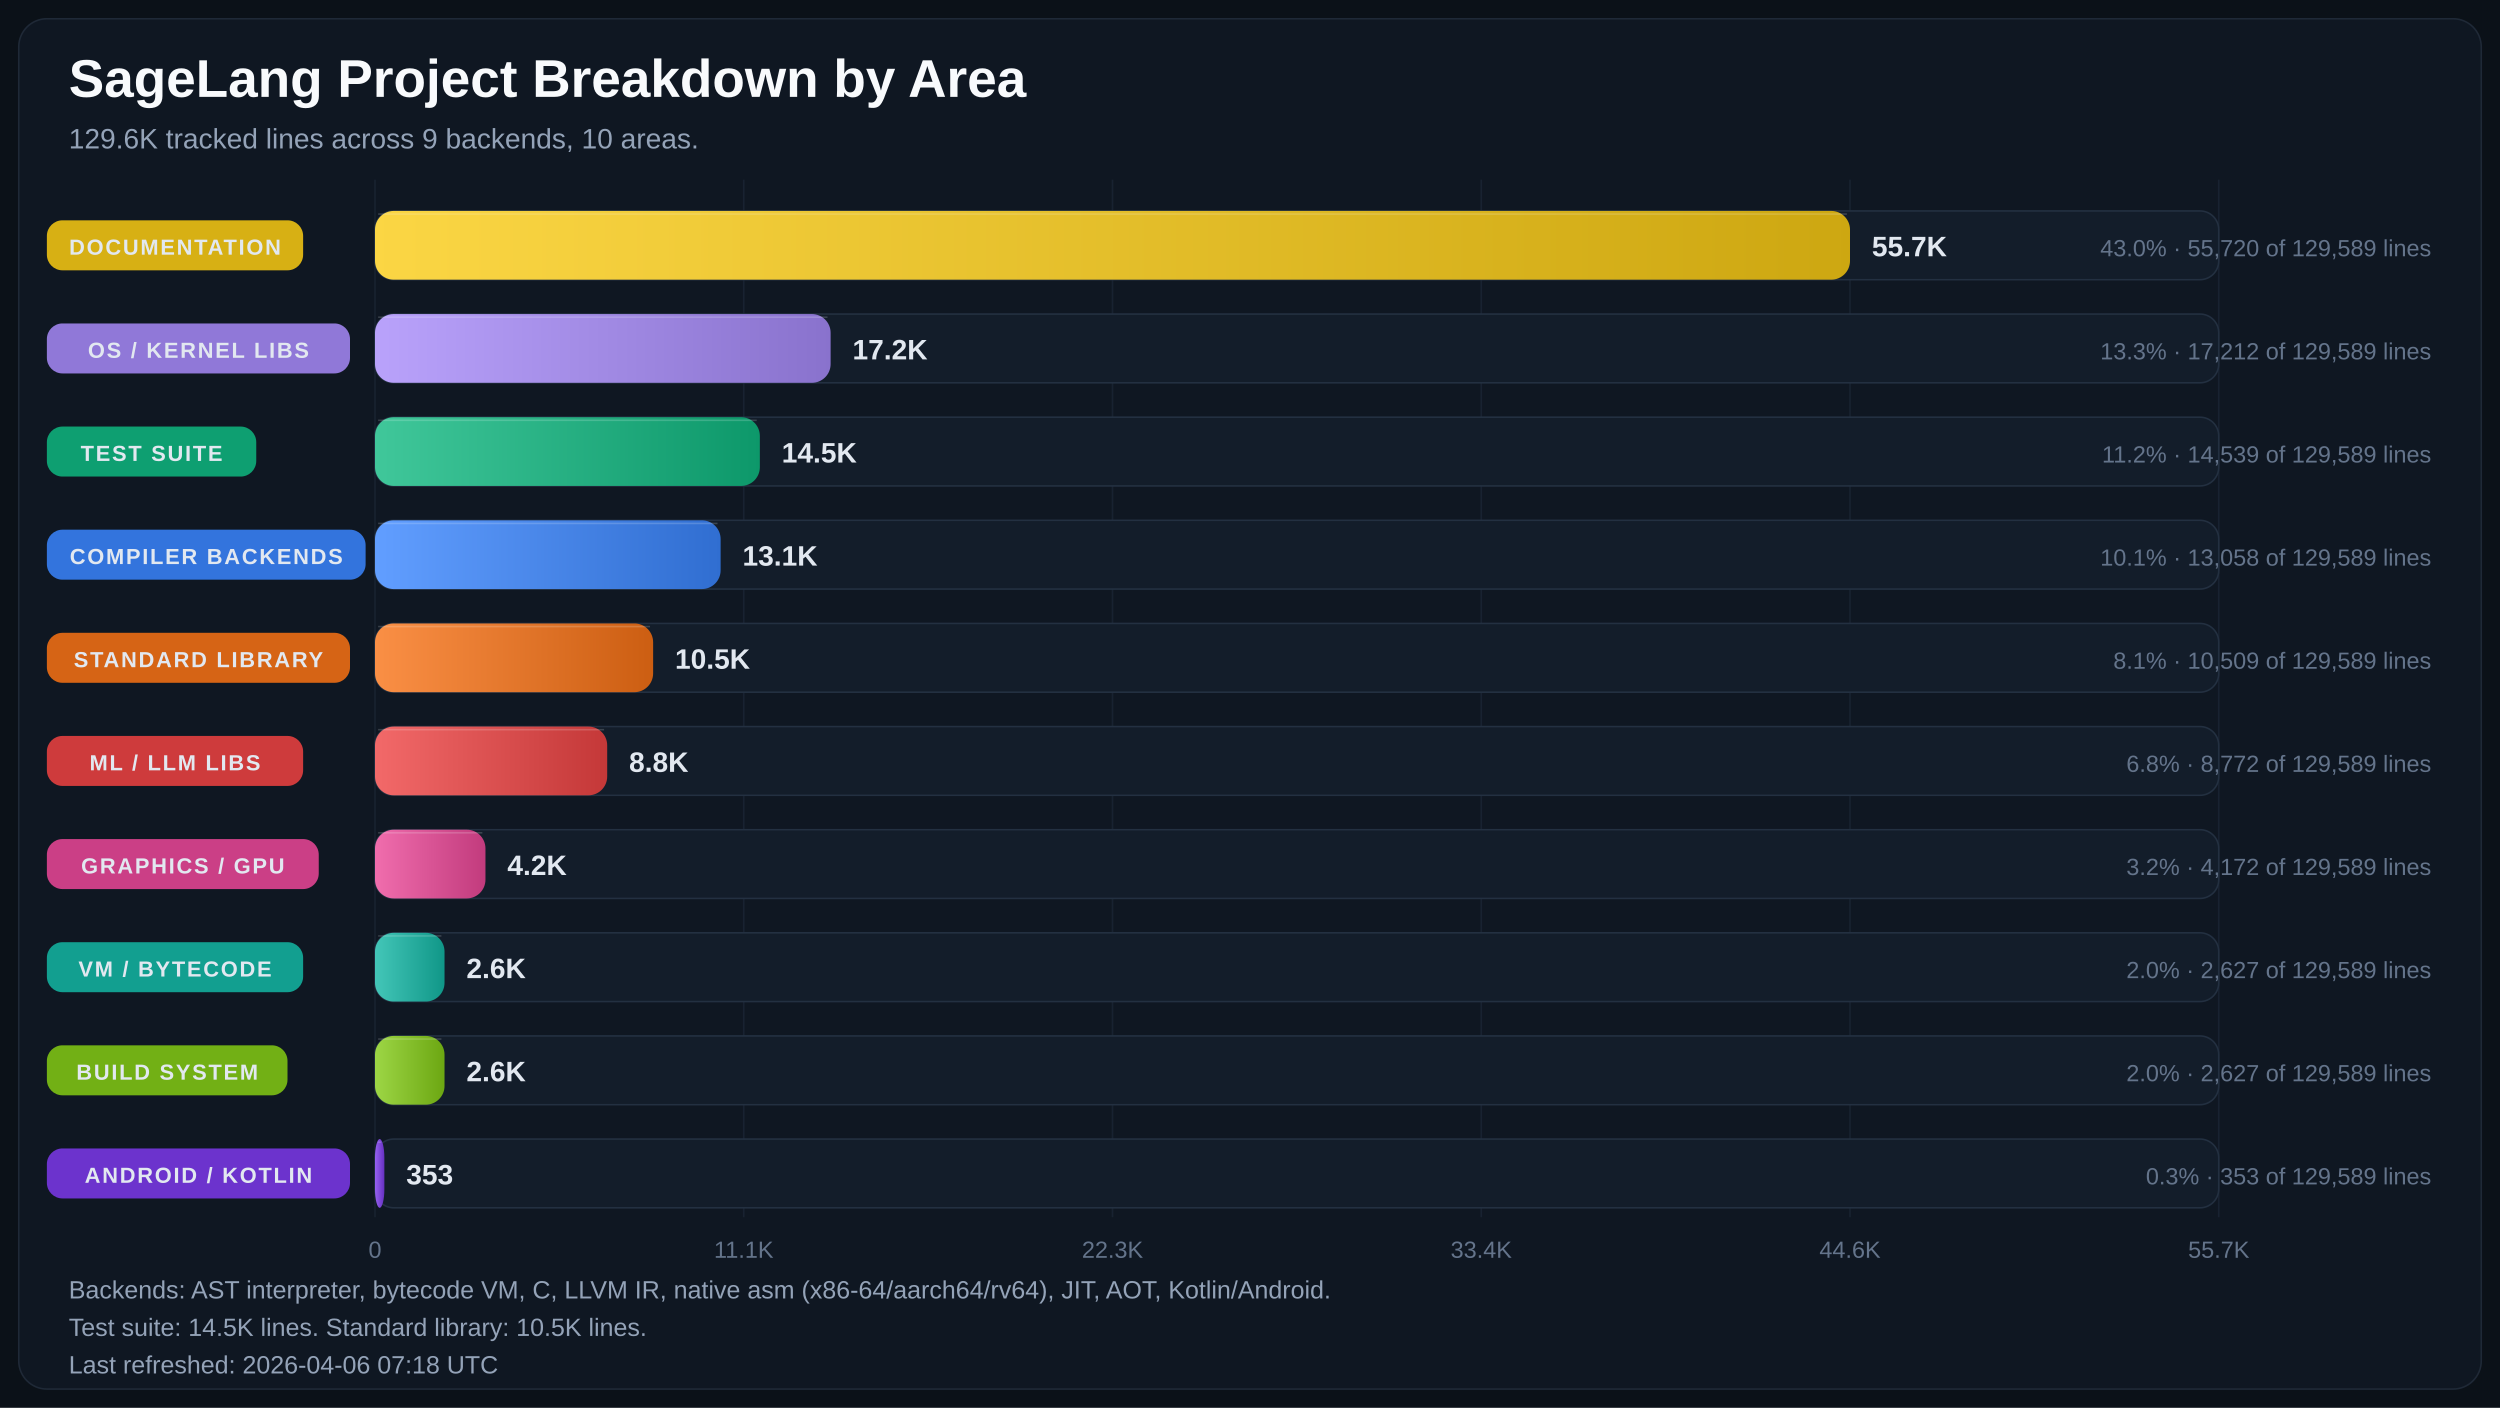
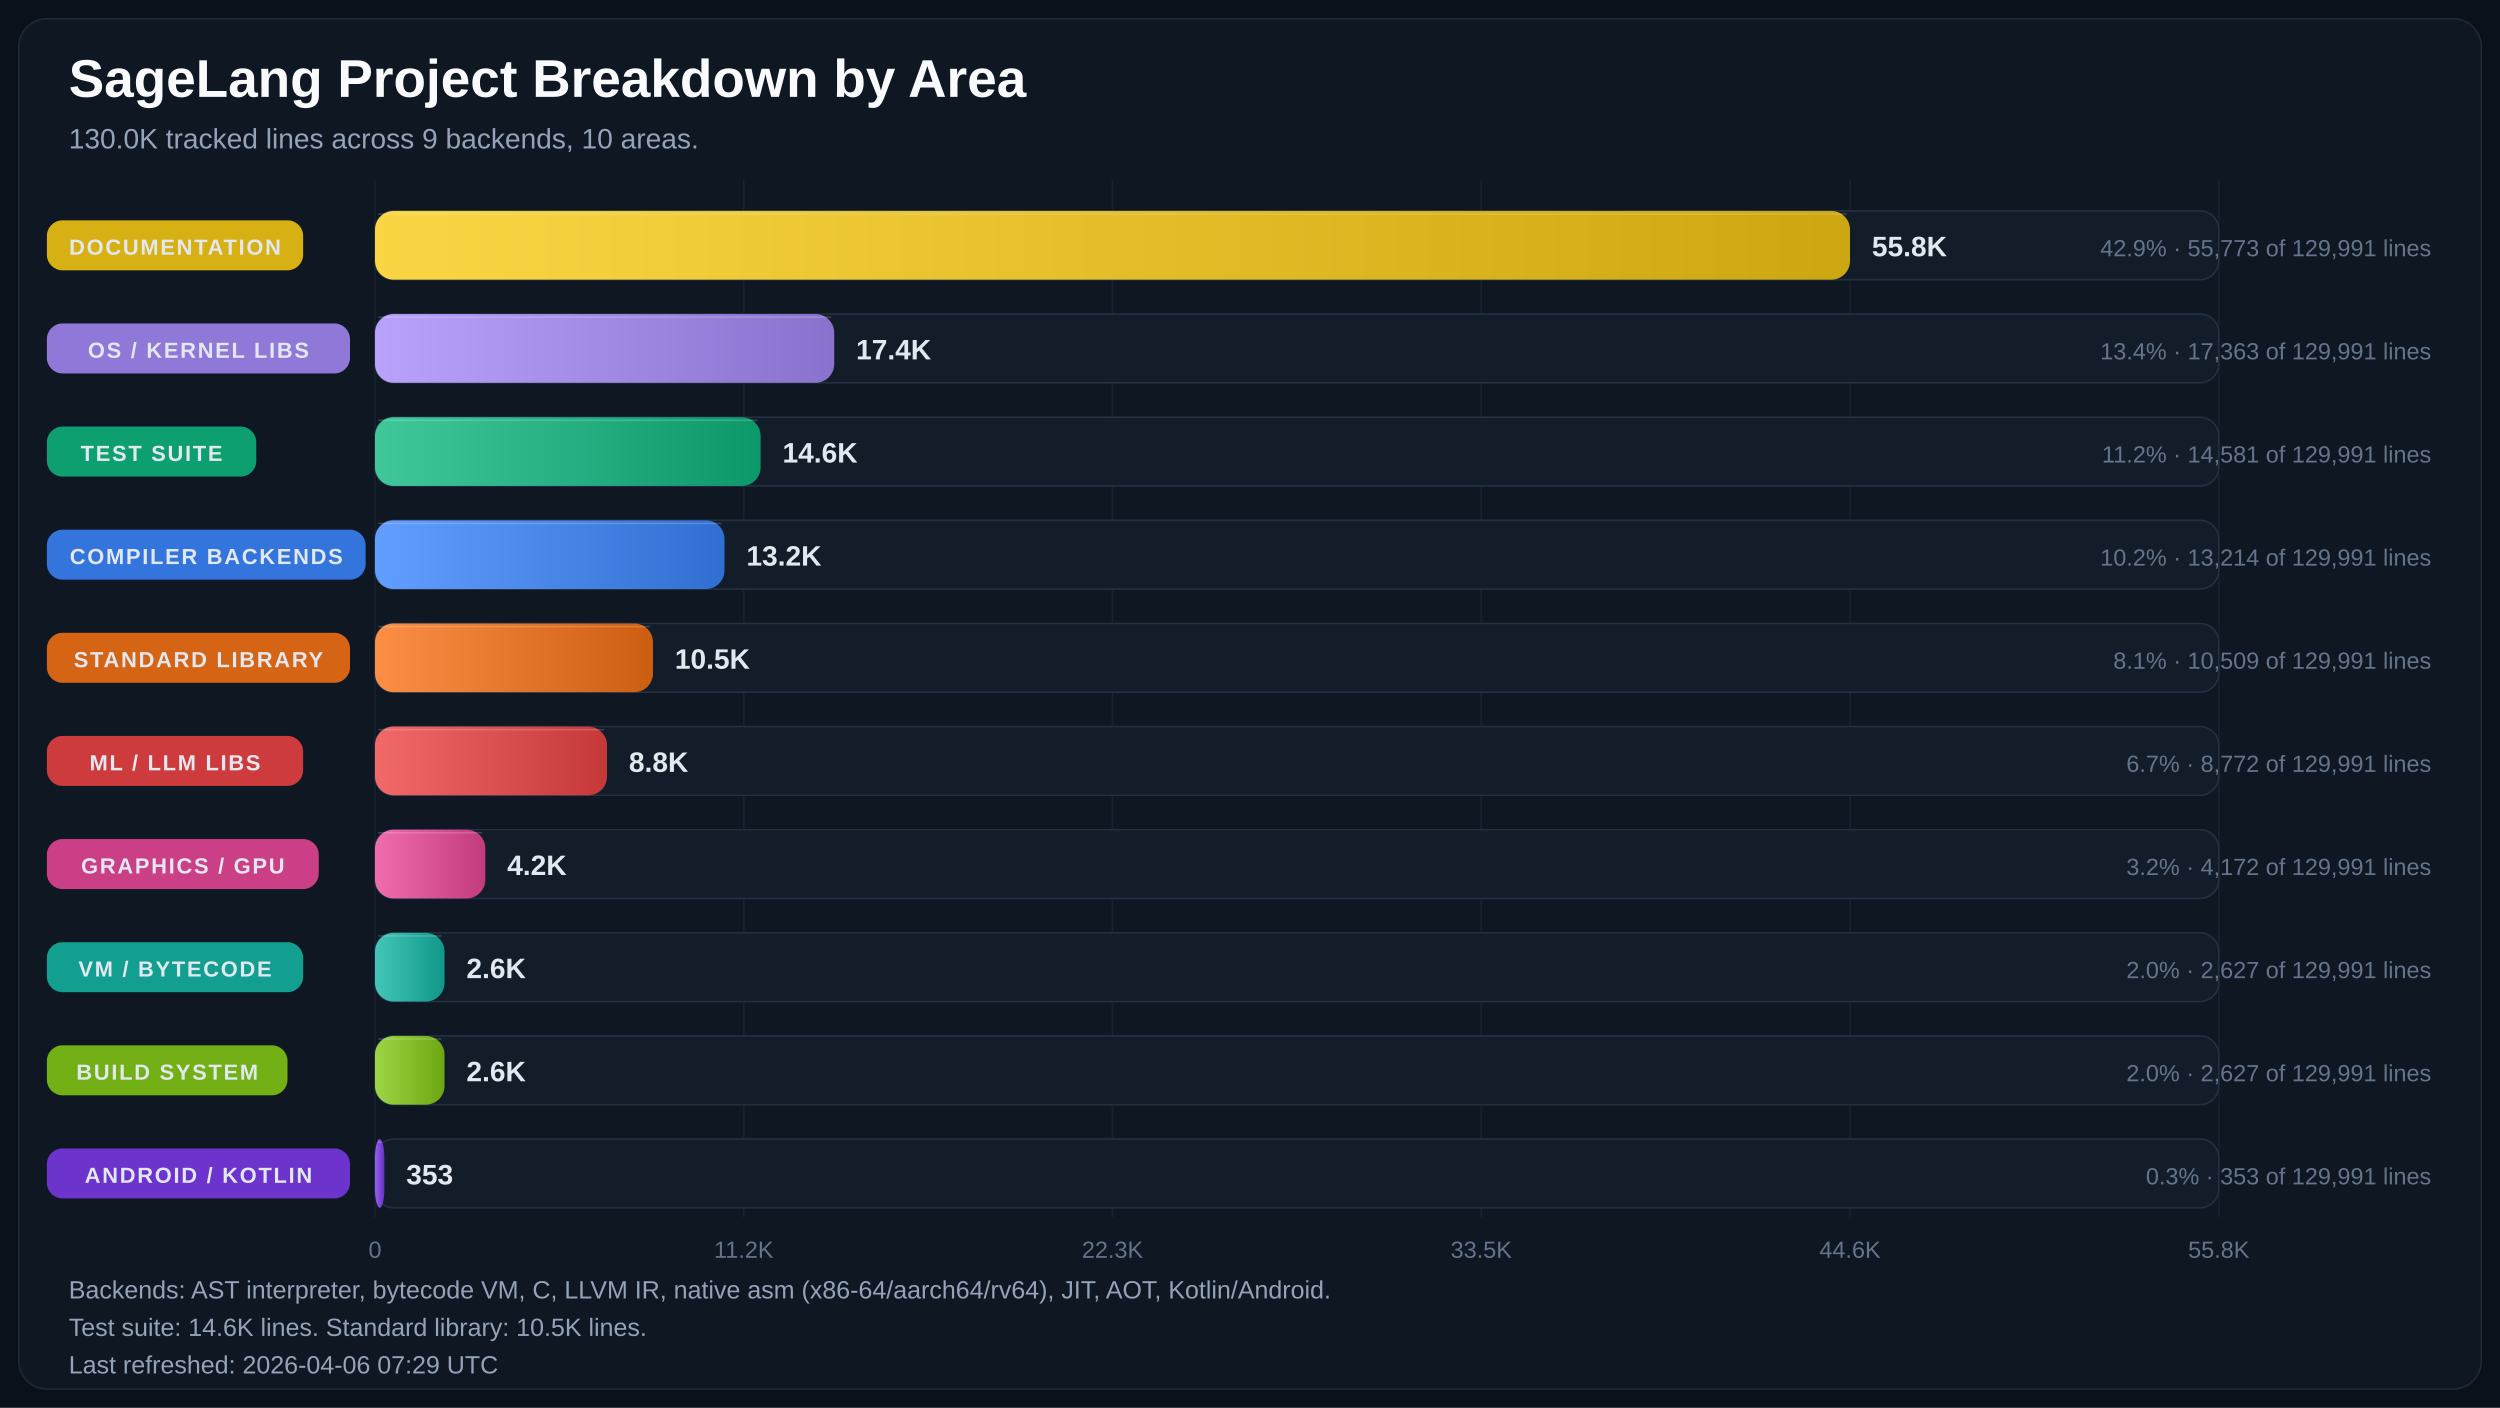
<svg xmlns="http://www.w3.org/2000/svg" width="1600" height="901" viewBox="0 0 1600 901" role="img" aria-labelledby="title desc">
  <defs>
    <linearGradient id="bar-gradient-0" x1="0%" y1="0%" x2="100%" y2="0%">
      <stop offset="0%" stop-color="#FBD644" />
      <stop offset="100%" stop-color="#CDA711" />
    </linearGradient>
    <linearGradient id="bar-gradient-1" x1="0%" y1="0%" x2="100%" y2="0%">
      <stop offset="0%" stop-color="#B9A2FB" />
      <stop offset="100%" stop-color="#8972CD" />
    </linearGradient>
    <linearGradient id="bar-gradient-2" x1="0%" y1="0%" x2="100%" y2="0%">
      <stop offset="0%" stop-color="#40C79A" />
      <stop offset="100%" stop-color="#0D986A" />
    </linearGradient>
    <linearGradient id="bar-gradient-3" x1="0%" y1="0%" x2="100%" y2="0%">
      <stop offset="0%" stop-color="#619EFF" />
      <stop offset="100%" stop-color="#306ED1" />
    </linearGradient>
    <linearGradient id="bar-gradient-4" x1="0%" y1="0%" x2="100%" y2="0%">
      <stop offset="0%" stop-color="#FA8F45" />
      <stop offset="100%" stop-color="#CC5E12" />
    </linearGradient>
    <linearGradient id="bar-gradient-5" x1="0%" y1="0%" x2="100%" y2="0%">
      <stop offset="0%" stop-color="#F26969" />
      <stop offset="100%" stop-color="#C43838" />
    </linearGradient>
    <linearGradient id="bar-gradient-6" x1="0%" y1="0%" x2="100%" y2="0%">
      <stop offset="0%" stop-color="#F06DAD" />
      <stop offset="100%" stop-color="#C23B7D" />
    </linearGradient>
    <linearGradient id="bar-gradient-7" x1="0%" y1="0%" x2="100%" y2="0%">
      <stop offset="0%" stop-color="#43C6B8" />
      <stop offset="100%" stop-color="#109788" />
    </linearGradient>
    <linearGradient id="bar-gradient-8" x1="0%" y1="0%" x2="100%" y2="0%">
      <stop offset="0%" stop-color="#9DD645" />
      <stop offset="100%" stop-color="#6CA712" />
    </linearGradient>
    <linearGradient id="bar-gradient-9" x1="0%" y1="0%" x2="100%" y2="0%">
      <stop offset="0%" stop-color="#9661F1" />
      <stop offset="100%" stop-color="#6630C2" />
    </linearGradient>
  </defs>
  <rect width="100%" height="100%" fill="#0B1118" />
  <rect x="12" y="12" width="1576" height="877" rx="18" fill="#0F1722" stroke="#1F2937" />
  <text x="44" y="62" fill="#F8FAFC" font-size="34" font-family="Segoe UI, Arial, sans-serif" font-weight="700">SageLang Project Breakdown by Area</text>
-   <text x="44" y="95" fill="#94A3B8" font-size="18" font-family="Segoe UI, Arial, sans-serif">129.6K tracked lines across 9 backends, 10 areas.</text>
+   <text x="44" y="95" fill="#94A3B8" font-size="18" font-family="Segoe UI, Arial, sans-serif">130.0K tracked lines across 9 backends, 10 areas.</text>
  <line x1="240.0" y1="115" x2="240.0" y2="779" stroke="#182231" stroke-width="1" />
  <text x="240.0" y="805" text-anchor="middle" fill="#64748B" font-size="15" font-family="Segoe UI, Arial, sans-serif">0</text>
  <line x1="476.0" y1="115" x2="476.0" y2="779" stroke="#182231" stroke-width="1" />
-   <text x="476.0" y="805" text-anchor="middle" fill="#64748B" font-size="15" font-family="Segoe UI, Arial, sans-serif">11.1K</text>
+   <text x="476.0" y="805" text-anchor="middle" fill="#64748B" font-size="15" font-family="Segoe UI, Arial, sans-serif">11.2K</text>
  <line x1="712.0" y1="115" x2="712.0" y2="779" stroke="#182231" stroke-width="1" />
  <text x="712.0" y="805" text-anchor="middle" fill="#64748B" font-size="15" font-family="Segoe UI, Arial, sans-serif">22.3K</text>
  <line x1="948.0" y1="115" x2="948.0" y2="779" stroke="#182231" stroke-width="1" />
-   <text x="948.0" y="805" text-anchor="middle" fill="#64748B" font-size="15" font-family="Segoe UI, Arial, sans-serif">33.4K</text>
+   <text x="948.0" y="805" text-anchor="middle" fill="#64748B" font-size="15" font-family="Segoe UI, Arial, sans-serif">33.5K</text>
  <line x1="1184.0" y1="115" x2="1184.0" y2="779" stroke="#182231" stroke-width="1" />
  <text x="1184.0" y="805" text-anchor="middle" fill="#64748B" font-size="15" font-family="Segoe UI, Arial, sans-serif">44.6K</text>
  <line x1="1420.0" y1="115" x2="1420.0" y2="779" stroke="#182231" stroke-width="1" />
-   <text x="1420.0" y="805" text-anchor="middle" fill="#64748B" font-size="15" font-family="Segoe UI, Arial, sans-serif">55.7K</text>
+   <text x="1420.0" y="805" text-anchor="middle" fill="#64748B" font-size="15" font-family="Segoe UI, Arial, sans-serif">55.8K</text>
  <rect x="30" y="141.0" width="164" height="32" rx="10" fill="#E1B813" opacity="0.95" />
  <text x="112.0" y="163.0" text-anchor="middle" fill="#E2E8F0" font-size="14" font-family="Segoe UI, Arial, sans-serif" font-weight="700" letter-spacing="1.1">DOCUMENTATION</text>
  <rect x="240" y="135" width="1180" height="44" rx="12" fill="#131D2A" stroke="#233041" />
  <rect x="240" y="135" width="944.0" height="44" rx="12" fill="url(#bar-gradient-0)" />
  <line x1="242.0" y1="137.0" x2="1182.0" y2="137.0" stroke="#F8FAFC" stroke-opacity="0.18" />
-   <text x="1198.0" y="164.0" text-anchor="start" fill="#E2E8F0" font-size="18" font-family="Segoe UI, Arial, sans-serif" font-weight="700">55.7K</text>
-   <text x="1556" y="164.0" text-anchor="end" fill="#64748B" font-size="15" font-family="Segoe UI, Arial, sans-serif">43.0% · 55,720 of 129,589 lines</text>
+   <text x="1198.0" y="164.0" text-anchor="start" fill="#E2E8F0" font-size="18" font-family="Segoe UI, Arial, sans-serif" font-weight="700">55.8K</text>
+   <text x="1556" y="164.0" text-anchor="end" fill="#64748B" font-size="15" font-family="Segoe UI, Arial, sans-serif">42.9% · 55,773 of 129,991 lines</text>
  <rect x="30" y="207.0" width="194" height="32" rx="10" fill="#967DE1" opacity="0.95" />
  <text x="127.0" y="229.0" text-anchor="middle" fill="#E2E8F0" font-size="14" font-family="Segoe UI, Arial, sans-serif" font-weight="700" letter-spacing="1.1">OS / KERNEL LIBS</text>
  <rect x="240" y="201" width="1180" height="44" rx="12" fill="#131D2A" stroke="#233041" />
-   <rect x="240" y="201" width="291.6" height="44" rx="12" fill="url(#bar-gradient-1)" />
-   <line x1="242.0" y1="203.0" x2="529.6" y2="203.0" stroke="#F8FAFC" stroke-opacity="0.18" />
-   <text x="545.6" y="230.0" text-anchor="start" fill="#E2E8F0" font-size="18" font-family="Segoe UI, Arial, sans-serif" font-weight="700">17.2K</text>
-   <text x="1556" y="230.0" text-anchor="end" fill="#64748B" font-size="15" font-family="Segoe UI, Arial, sans-serif">13.3% · 17,212 of 129,589 lines</text>
+   <rect x="240" y="201" width="293.9" height="44" rx="12" fill="url(#bar-gradient-1)" />
+   <line x1="242.0" y1="203.0" x2="531.9" y2="203.0" stroke="#F8FAFC" stroke-opacity="0.18" />
+   <text x="547.9" y="230.0" text-anchor="start" fill="#E2E8F0" font-size="18" font-family="Segoe UI, Arial, sans-serif" font-weight="700">17.4K</text>
+   <text x="1556" y="230.0" text-anchor="end" fill="#64748B" font-size="15" font-family="Segoe UI, Arial, sans-serif">13.4% · 17,363 of 129,991 lines</text>
  <rect x="30" y="273.0" width="134" height="32" rx="10" fill="#0EA674" opacity="0.95" />
  <text x="97.0" y="295.0" text-anchor="middle" fill="#E2E8F0" font-size="14" font-family="Segoe UI, Arial, sans-serif" font-weight="700" letter-spacing="1.1">TEST SUITE</text>
  <rect x="240" y="267" width="1180" height="44" rx="12" fill="#131D2A" stroke="#233041" />
-   <rect x="240" y="267" width="246.3" height="44" rx="12" fill="url(#bar-gradient-2)" />
-   <line x1="242.0" y1="269.0" x2="484.3" y2="269.0" stroke="#F8FAFC" stroke-opacity="0.18" />
-   <text x="500.3" y="296.0" text-anchor="start" fill="#E2E8F0" font-size="18" font-family="Segoe UI, Arial, sans-serif" font-weight="700">14.5K</text>
-   <text x="1556" y="296.0" text-anchor="end" fill="#64748B" font-size="15" font-family="Segoe UI, Arial, sans-serif">11.2% · 14,539 of 129,589 lines</text>
+   <rect x="240" y="267" width="246.8" height="44" rx="12" fill="url(#bar-gradient-2)" />
+   <line x1="242.0" y1="269.0" x2="484.8" y2="269.0" stroke="#F8FAFC" stroke-opacity="0.18" />
+   <text x="500.8" y="296.0" text-anchor="start" fill="#E2E8F0" font-size="18" font-family="Segoe UI, Arial, sans-serif" font-weight="700">14.6K</text>
+   <text x="1556" y="296.0" text-anchor="end" fill="#64748B" font-size="15" font-family="Segoe UI, Arial, sans-serif">11.2% · 14,581 of 129,991 lines</text>
  <rect x="30" y="339.0" width="204" height="32" rx="10" fill="#3479E6" opacity="0.95" />
  <text x="132.0" y="361.0" text-anchor="middle" fill="#E2E8F0" font-size="14" font-family="Segoe UI, Arial, sans-serif" font-weight="700" letter-spacing="1.1">COMPILER BACKENDS</text>
  <rect x="240" y="333" width="1180" height="44" rx="12" fill="#131D2A" stroke="#233041" />
-   <rect x="240" y="333" width="221.2" height="44" rx="12" fill="url(#bar-gradient-3)" />
-   <line x1="242.0" y1="335.0" x2="459.2" y2="335.0" stroke="#F8FAFC" stroke-opacity="0.18" />
-   <text x="475.2" y="362.0" text-anchor="start" fill="#E2E8F0" font-size="18" font-family="Segoe UI, Arial, sans-serif" font-weight="700">13.1K</text>
-   <text x="1556" y="362.0" text-anchor="end" fill="#64748B" font-size="15" font-family="Segoe UI, Arial, sans-serif">10.1% · 13,058 of 129,589 lines</text>
+   <rect x="240" y="333" width="223.7" height="44" rx="12" fill="url(#bar-gradient-3)" />
+   <line x1="242.0" y1="335.0" x2="461.7" y2="335.0" stroke="#F8FAFC" stroke-opacity="0.18" />
+   <text x="477.7" y="362.0" text-anchor="start" fill="#E2E8F0" font-size="18" font-family="Segoe UI, Arial, sans-serif" font-weight="700">13.2K</text>
+   <text x="1556" y="362.0" text-anchor="end" fill="#64748B" font-size="15" font-family="Segoe UI, Arial, sans-serif">10.2% · 13,214 of 129,991 lines</text>
  <rect x="30" y="405.0" width="194" height="32" rx="10" fill="#E06814" opacity="0.95" />
  <text x="127.0" y="427.0" text-anchor="middle" fill="#E2E8F0" font-size="14" font-family="Segoe UI, Arial, sans-serif" font-weight="700" letter-spacing="1.1">STANDARD LIBRARY</text>
  <rect x="240" y="399" width="1180" height="44" rx="12" fill="#131D2A" stroke="#233041" />
-   <rect x="240" y="399" width="178.0" height="44" rx="12" fill="url(#bar-gradient-4)" />
-   <line x1="242.0" y1="401.0" x2="416.0" y2="401.0" stroke="#F8FAFC" stroke-opacity="0.18" />
-   <text x="432.0" y="428.0" text-anchor="start" fill="#E2E8F0" font-size="18" font-family="Segoe UI, Arial, sans-serif" font-weight="700">10.5K</text>
-   <text x="1556" y="428.0" text-anchor="end" fill="#64748B" font-size="15" font-family="Segoe UI, Arial, sans-serif">8.1% · 10,509 of 129,589 lines</text>
+   <rect x="240" y="399" width="177.9" height="44" rx="12" fill="url(#bar-gradient-4)" />
+   <line x1="242.0" y1="401.0" x2="415.9" y2="401.0" stroke="#F8FAFC" stroke-opacity="0.18" />
+   <text x="431.9" y="428.0" text-anchor="start" fill="#E2E8F0" font-size="18" font-family="Segoe UI, Arial, sans-serif" font-weight="700">10.5K</text>
+   <text x="1556" y="428.0" text-anchor="end" fill="#64748B" font-size="15" font-family="Segoe UI, Arial, sans-serif">8.1% · 10,509 of 129,991 lines</text>
  <rect x="30" y="471.0" width="164" height="32" rx="10" fill="#D73D3D" opacity="0.95" />
  <text x="112.0" y="493.0" text-anchor="middle" fill="#E2E8F0" font-size="14" font-family="Segoe UI, Arial, sans-serif" font-weight="700" letter-spacing="1.1">ML / LLM LIBS</text>
  <rect x="240" y="465" width="1180" height="44" rx="12" fill="#131D2A" stroke="#233041" />
-   <rect x="240" y="465" width="148.6" height="44" rx="12" fill="url(#bar-gradient-5)" />
-   <line x1="242.0" y1="467.0" x2="386.6" y2="467.0" stroke="#F8FAFC" stroke-opacity="0.18" />
-   <text x="402.6" y="494.0" text-anchor="start" fill="#E2E8F0" font-size="18" font-family="Segoe UI, Arial, sans-serif" font-weight="700">8.8K</text>
-   <text x="1556" y="494.0" text-anchor="end" fill="#64748B" font-size="15" font-family="Segoe UI, Arial, sans-serif">6.8% · 8,772 of 129,589 lines</text>
+   <rect x="240" y="465" width="148.5" height="44" rx="12" fill="url(#bar-gradient-5)" />
+   <line x1="242.0" y1="467.0" x2="386.5" y2="467.0" stroke="#F8FAFC" stroke-opacity="0.18" />
+   <text x="402.5" y="494.0" text-anchor="start" fill="#E2E8F0" font-size="18" font-family="Segoe UI, Arial, sans-serif" font-weight="700">8.8K</text>
+   <text x="1556" y="494.0" text-anchor="end" fill="#64748B" font-size="15" font-family="Segoe UI, Arial, sans-serif">6.7% · 8,772 of 129,991 lines</text>
  <rect x="30" y="537.0" width="174" height="32" rx="10" fill="#D4418A" opacity="0.95" />
  <text x="117.0" y="559.0" text-anchor="middle" fill="#E2E8F0" font-size="14" font-family="Segoe UI, Arial, sans-serif" font-weight="700" letter-spacing="1.1">GRAPHICS / GPU</text>
  <rect x="240" y="531" width="1180" height="44" rx="12" fill="#131D2A" stroke="#233041" />
-   <rect x="240" y="531" width="70.7" height="44" rx="12" fill="url(#bar-gradient-6)" />
-   <line x1="242.0" y1="533.0" x2="308.7" y2="533.0" stroke="#F8FAFC" stroke-opacity="0.18" />
-   <text x="324.7" y="560.0" text-anchor="start" fill="#E2E8F0" font-size="18" font-family="Segoe UI, Arial, sans-serif" font-weight="700">4.2K</text>
-   <text x="1556" y="560.0" text-anchor="end" fill="#64748B" font-size="15" font-family="Segoe UI, Arial, sans-serif">3.2% · 4,172 of 129,589 lines</text>
+   <rect x="240" y="531" width="70.6" height="44" rx="12" fill="url(#bar-gradient-6)" />
+   <line x1="242.0" y1="533.0" x2="308.6" y2="533.0" stroke="#F8FAFC" stroke-opacity="0.18" />
+   <text x="324.6" y="560.0" text-anchor="start" fill="#E2E8F0" font-size="18" font-family="Segoe UI, Arial, sans-serif" font-weight="700">4.2K</text>
+   <text x="1556" y="560.0" text-anchor="end" fill="#64748B" font-size="15" font-family="Segoe UI, Arial, sans-serif">3.2% · 4,172 of 129,991 lines</text>
  <rect x="30" y="603.0" width="164" height="32" rx="10" fill="#12A695" opacity="0.95" />
  <text x="112.0" y="625.0" text-anchor="middle" fill="#E2E8F0" font-size="14" font-family="Segoe UI, Arial, sans-serif" font-weight="700" letter-spacing="1.1">VM / BYTECODE</text>
  <rect x="240" y="597" width="1180" height="44" rx="12" fill="#131D2A" stroke="#233041" />
  <rect x="240" y="597" width="44.5" height="44" rx="12" fill="url(#bar-gradient-7)" />
  <line x1="242.0" y1="599.0" x2="282.5" y2="599.0" stroke="#F8FAFC" stroke-opacity="0.18" />
  <text x="298.5" y="626.0" text-anchor="start" fill="#E2E8F0" font-size="18" font-family="Segoe UI, Arial, sans-serif" font-weight="700">2.6K</text>
-   <text x="1556" y="626.0" text-anchor="end" fill="#64748B" font-size="15" font-family="Segoe UI, Arial, sans-serif">2.0% · 2,627 of 129,589 lines</text>
+   <text x="1556" y="626.0" text-anchor="end" fill="#64748B" font-size="15" font-family="Segoe UI, Arial, sans-serif">2.0% · 2,627 of 129,991 lines</text>
  <rect x="30" y="669.0" width="154" height="32" rx="10" fill="#77B814" opacity="0.95" />
  <text x="107.0" y="691.0" text-anchor="middle" fill="#E2E8F0" font-size="14" font-family="Segoe UI, Arial, sans-serif" font-weight="700" letter-spacing="1.1">BUILD SYSTEM</text>
  <rect x="240" y="663" width="1180" height="44" rx="12" fill="#131D2A" stroke="#233041" />
  <rect x="240" y="663" width="44.5" height="44" rx="12" fill="url(#bar-gradient-8)" />
  <line x1="242.0" y1="665.0" x2="282.5" y2="665.0" stroke="#F8FAFC" stroke-opacity="0.18" />
  <text x="298.5" y="692.0" text-anchor="start" fill="#E2E8F0" font-size="18" font-family="Segoe UI, Arial, sans-serif" font-weight="700">2.6K</text>
-   <text x="1556" y="692.0" text-anchor="end" fill="#64748B" font-size="15" font-family="Segoe UI, Arial, sans-serif">2.0% · 2,627 of 129,589 lines</text>
+   <text x="1556" y="692.0" text-anchor="end" fill="#64748B" font-size="15" font-family="Segoe UI, Arial, sans-serif">2.0% · 2,627 of 129,991 lines</text>
  <rect x="30" y="735.0" width="194" height="32" rx="10" fill="#7034D5" opacity="0.95" />
  <text x="127.0" y="757.0" text-anchor="middle" fill="#E2E8F0" font-size="14" font-family="Segoe UI, Arial, sans-serif" font-weight="700" letter-spacing="1.1">ANDROID / KOTLIN</text>
  <rect x="240" y="729" width="1180" height="44" rx="12" fill="#131D2A" stroke="#233041" />
  <rect x="240" y="729" width="6.0" height="44" rx="12" fill="url(#bar-gradient-9)" />
  <line x1="242.0" y1="731.0" x2="244.0" y2="731.0" stroke="#F8FAFC" stroke-opacity="0.18" />
  <text x="260.0" y="758.0" text-anchor="start" fill="#E2E8F0" font-size="18" font-family="Segoe UI, Arial, sans-serif" font-weight="700">353</text>
-   <text x="1556" y="758.0" text-anchor="end" fill="#64748B" font-size="15" font-family="Segoe UI, Arial, sans-serif">0.3% · 353 of 129,589 lines</text>
+   <text x="1556" y="758.0" text-anchor="end" fill="#64748B" font-size="15" font-family="Segoe UI, Arial, sans-serif">0.3% · 353 of 129,991 lines</text>
  <text x="44" y="831" fill="#94A3B8" font-size="16" font-family="Segoe UI, Arial, sans-serif">Backends: AST interpreter, bytecode VM, C, LLVM IR, native asm (x86-64/aarch64/rv64), JIT, AOT, Kotlin/Android.</text>
-   <text x="44" y="855" fill="#94A3B8" font-size="16" font-family="Segoe UI, Arial, sans-serif">Test suite: 14.5K lines.  Standard library: 10.5K lines.</text>
-   <text x="44" y="879" fill="#94A3B8" font-size="16" font-family="Segoe UI, Arial, sans-serif">Last refreshed: 2026-04-06 07:18 UTC</text>
+   <text x="44" y="855" fill="#94A3B8" font-size="16" font-family="Segoe UI, Arial, sans-serif">Test suite: 14.6K lines.  Standard library: 10.5K lines.</text>
+   <text x="44" y="879" fill="#94A3B8" font-size="16" font-family="Segoe UI, Arial, sans-serif">Last refreshed: 2026-04-06 07:29 UTC</text>
</svg>
